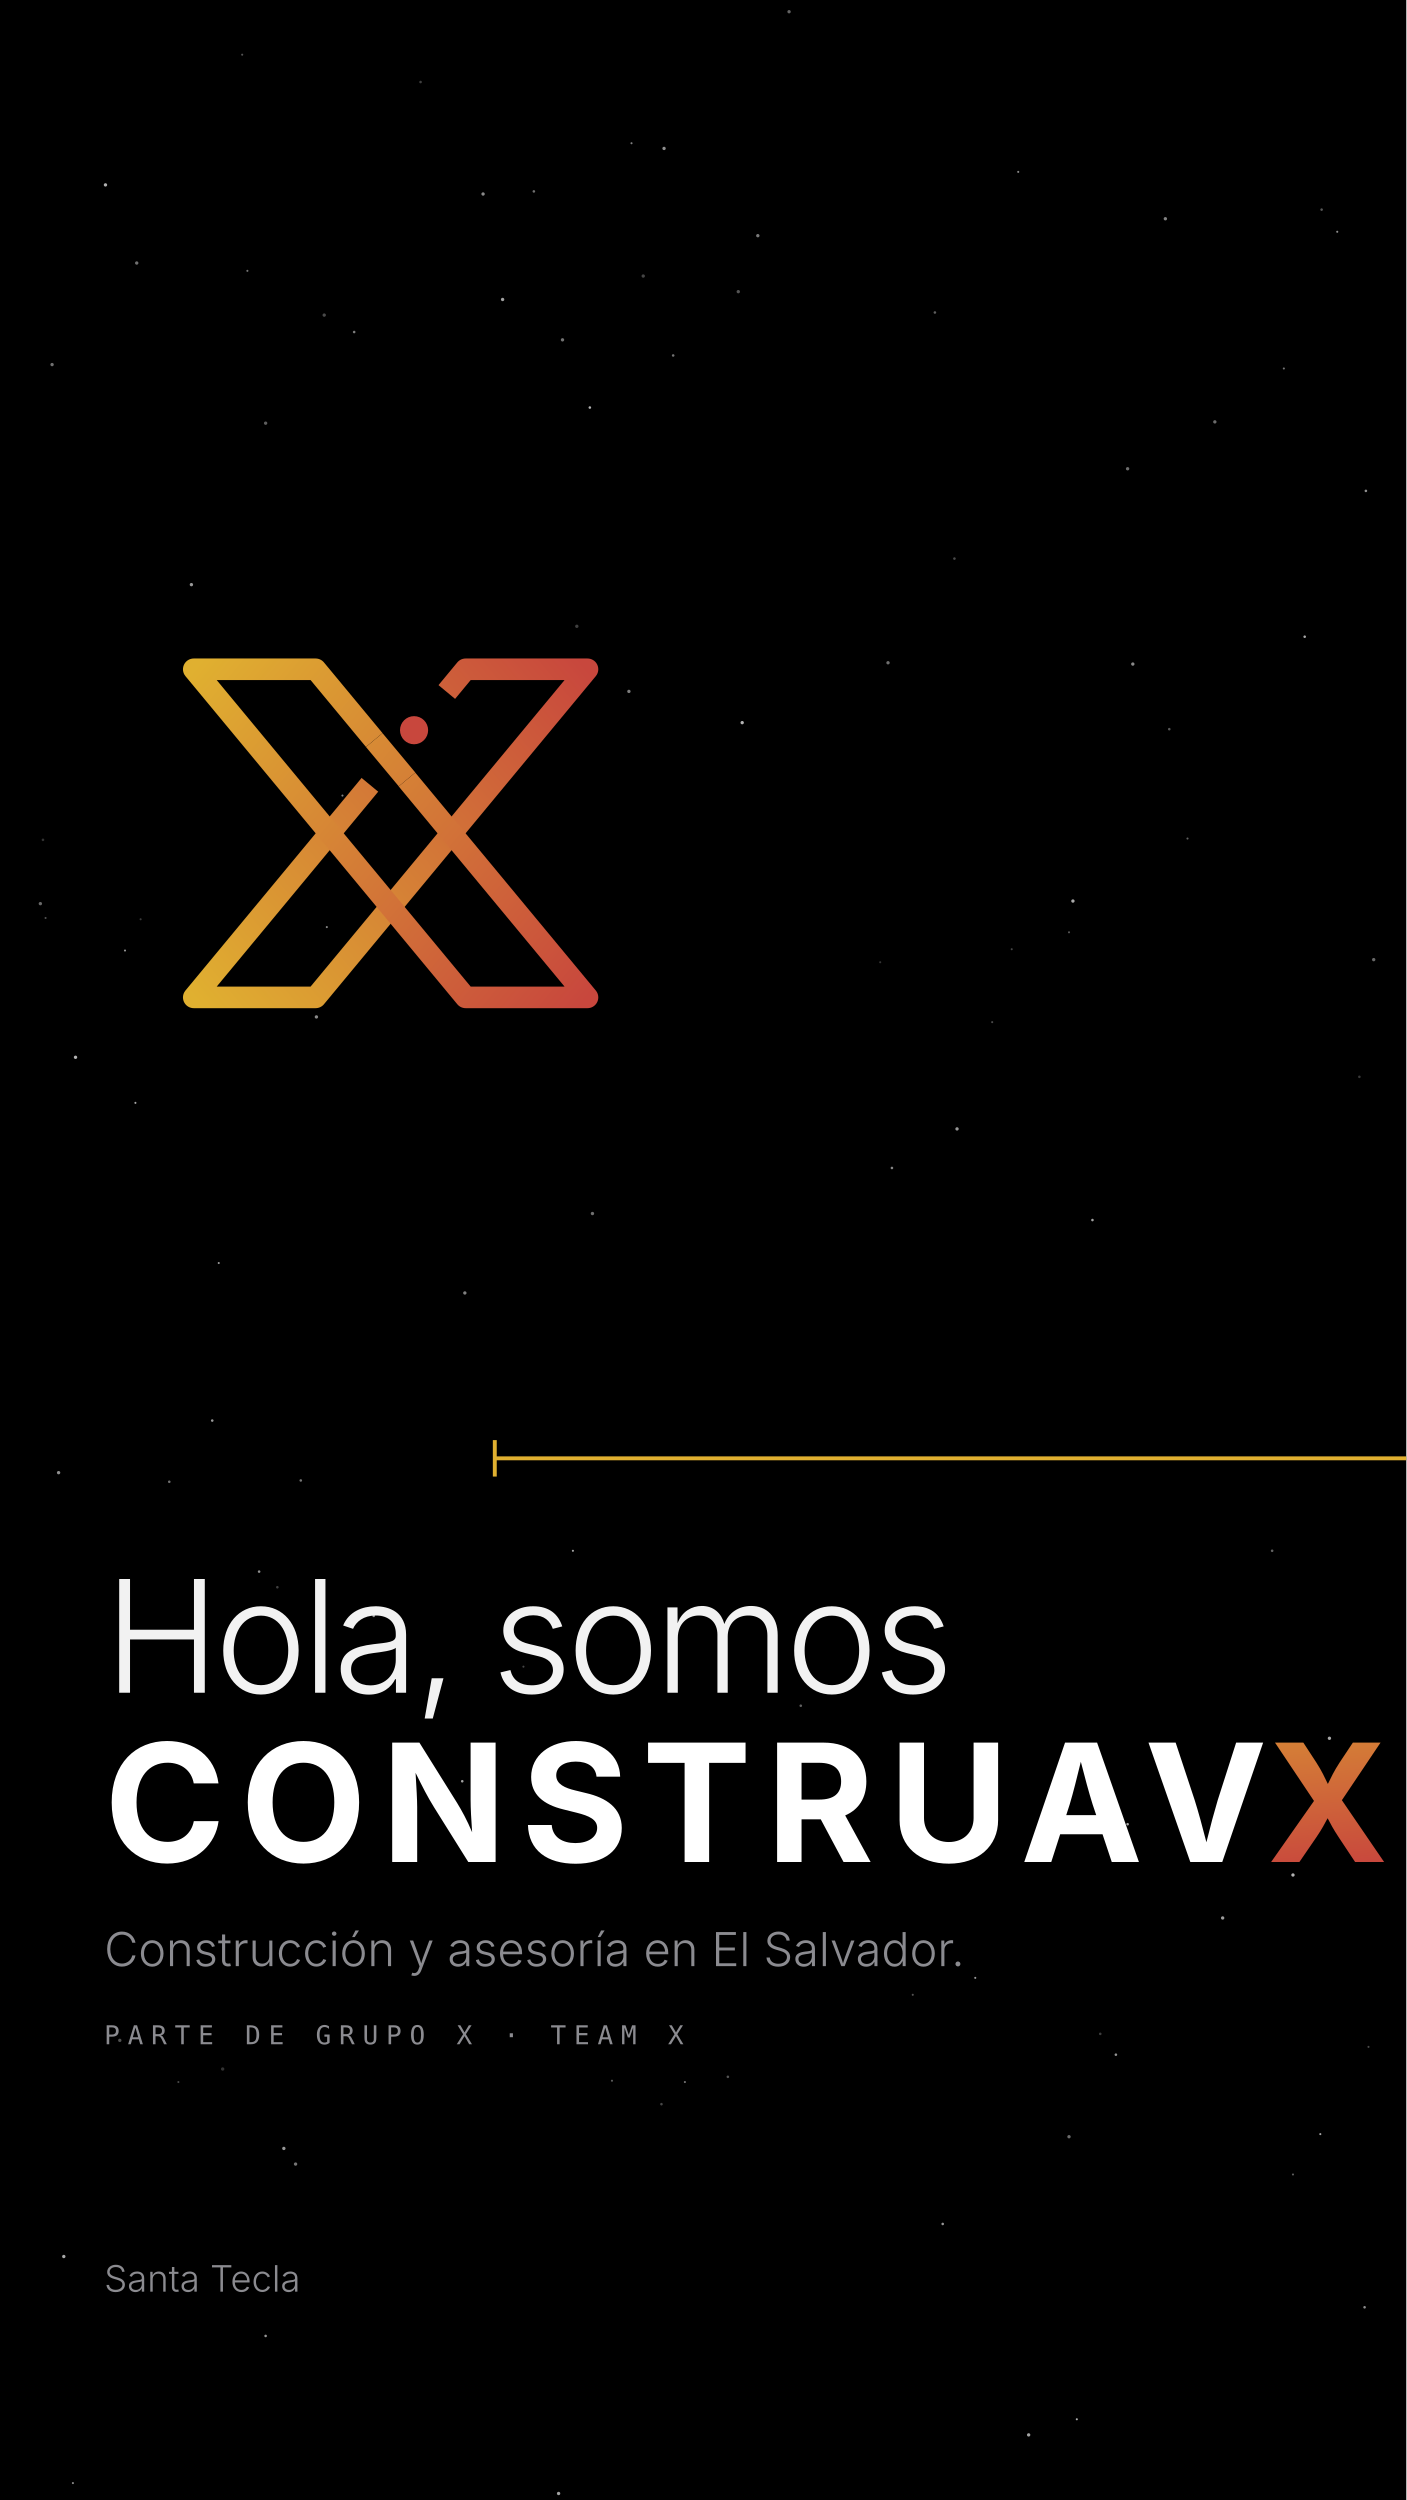
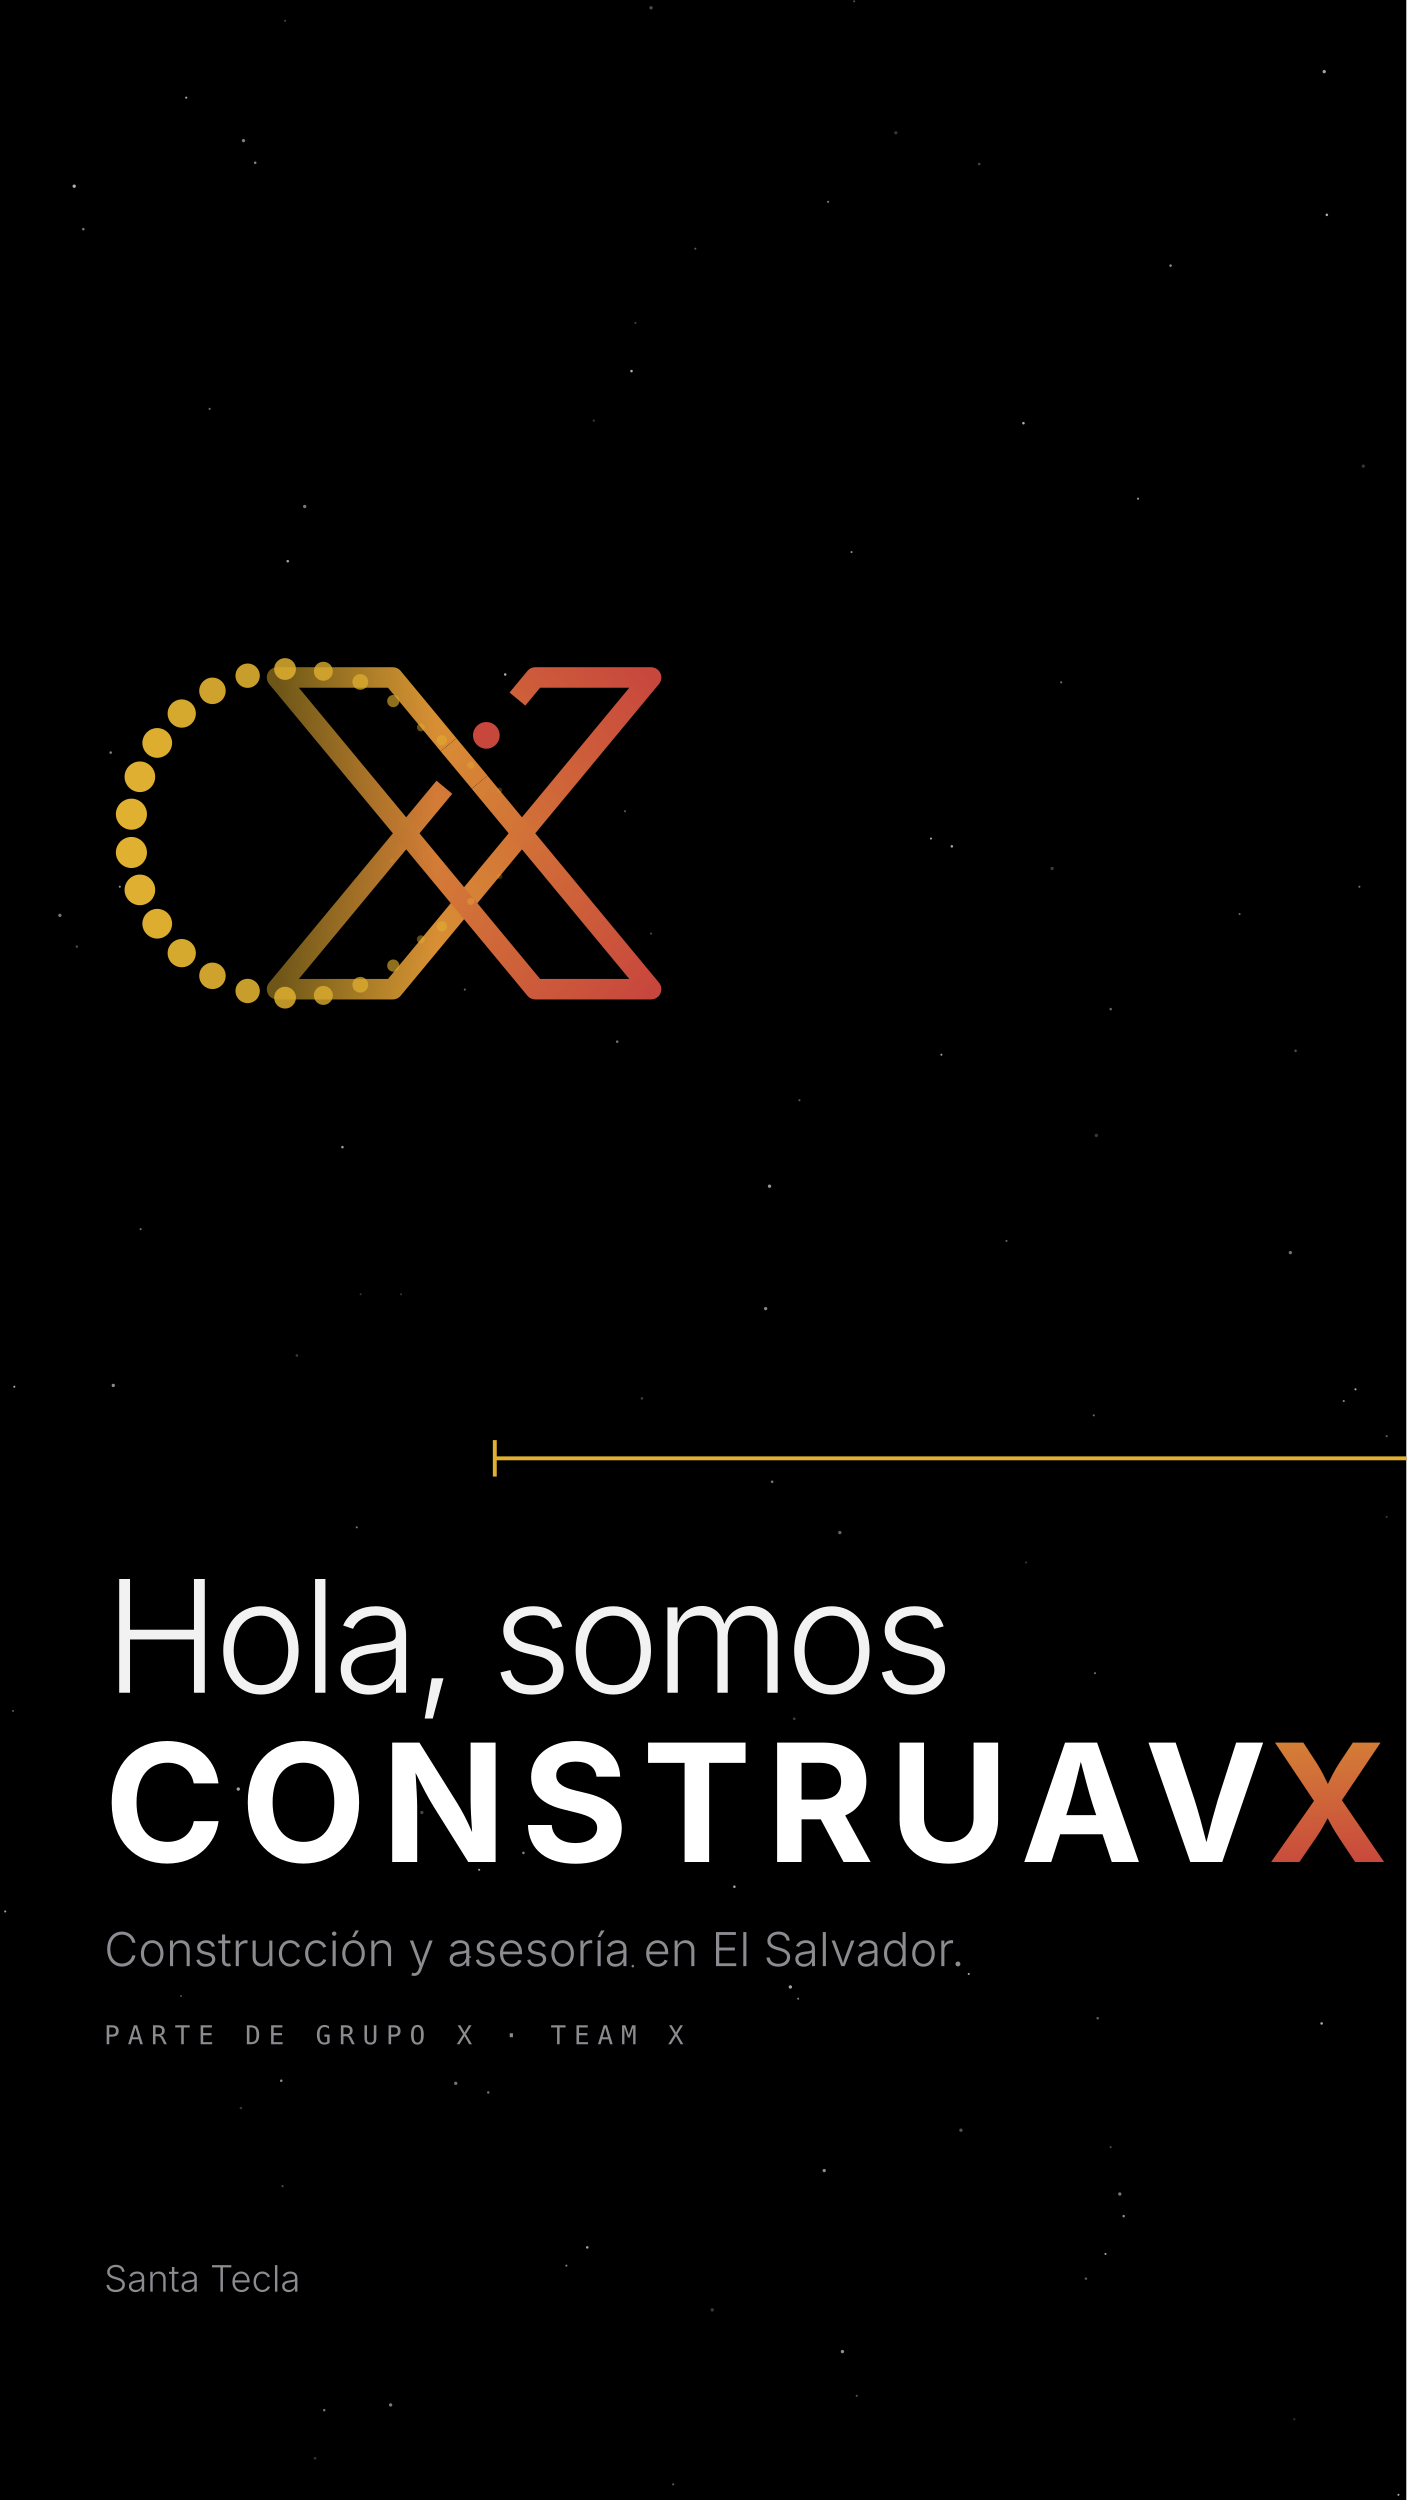
<svg xmlns="http://www.w3.org/2000/svg" viewBox="0 0 1080 1920">
  <rect width="1080" height="1920" fill="#000" />
-   <circle cx="857" cy="1578" r="1" fill="#fff" opacity="0.58" />
-   <circle cx="40" cy="280" r="1.3" fill="#fff" opacity="0.44" />
-   <circle cx="821" cy="716" r="0.8" fill="#fff" opacity="0.34" />
-   <circle cx="866" cy="1401" r="1" fill="#fff" opacity="0.66" />
-   <circle cx="582" cy="181" r="1.3" fill="#fff" opacity="0.48" />
-   <circle cx="870" cy="510" r="1.3" fill="#fff" opacity="0.54" />
-   <circle cx="912" cy="644" r="0.8" fill="#fff" opacity="0.38" />
-   <circle cx="443" cy="481" r="1.3" fill="#fff" opacity="0.25" />
-   <circle cx="213" cy="1219" r="1" fill="#fff" opacity="0.25" />
-   <circle cx="49" cy="1733" r="1.3" fill="#fff" opacity="0.66" />
-   <circle cx="526" cy="1599" r="0.8" fill="#fff" opacity="0.46" />
-   <circle cx="696" cy="1340" r="1.3" fill="#fff" opacity="0.69" />
-   <circle cx="31" cy="694" r="1.3" fill="#fff" opacity="0.41" />
-   <circle cx="386" cy="230" r="1.3" fill="#fff" opacity="0.64" />
-   <circle cx="567" cy="224" r="1.3" fill="#fff" opacity="0.33" />
-   <circle cx="777" cy="729" r="0.8" fill="#fff" opacity="0.27" />
-   <circle cx="227" cy="1662" r="1.3" fill="#fff" opacity="0.46" />
-   <circle cx="204" cy="325" r="1.3" fill="#fff" opacity="0.37" />
-   <circle cx="977" cy="1191" r="1" fill="#fff" opacity="0.39" />
-   <circle cx="570" cy="555" r="1.3" fill="#fff" opacity="0.70" />
-   <circle cx="58" cy="812" r="1.3" fill="#fff" opacity="0.70" />
-   <circle cx="104" cy="847" r="0.8" fill="#fff" opacity="0.65" />
-   <circle cx="724" cy="1708" r="1" fill="#fff" opacity="0.59" />
-   <circle cx="410" cy="147" r="1" fill="#fff" opacity="0.44" />
-   <circle cx="762" cy="785" r="0.8" fill="#fff" opacity="0.30" />
-   <circle cx="735" cy="867" r="1.3" fill="#fff" opacity="0.59" />
-   <circle cx="186" cy="42" r="0.8" fill="#fff" opacity="0.33" />
-   <circle cx="866" cy="360" r="1.3" fill="#fff" opacity="0.43" />
-   <circle cx="1002" cy="489" r="1" fill="#fff" opacity="0.66" />
-   <circle cx="455" cy="932" r="1.3" fill="#fff" opacity="0.44" />
-   <circle cx="517" cy="273" r="1" fill="#fff" opacity="0.45" />
-   <circle cx="685" cy="897" r="1" fill="#fff" opacity="0.53" />
-   <circle cx="1048" cy="1772" r="1" fill="#fff" opacity="0.55" />
-   <circle cx="287" cy="1241" r="1" fill="#fff" opacity="0.56" />
-   <circle cx="171" cy="1589" r="1.3" fill="#fff" opacity="0.20" />
-   <circle cx="485" cy="110" r="0.8" fill="#fff" opacity="0.50" />
-   <circle cx="615" cy="1310" r="1" fill="#fff" opacity="0.38" />
-   <circle cx="1014" cy="1639" r="0.8" fill="#fff" opacity="0.66" />
-   <circle cx="167" cy="517" r="0.8" fill="#fff" opacity="0.41" />
-   <circle cx="845" cy="1562" r="1" fill="#fff" opacity="0.24" />
-   <circle cx="251" cy="712" r="0.8" fill="#fff" opacity="0.54" />
-   <circle cx="263" cy="611" r="0.8" fill="#fff" opacity="0.51" />
-   <circle cx="105" cy="202" r="1.3" fill="#fff" opacity="0.44" />
-   <circle cx="782" cy="132" r="0.8" fill="#fff" opacity="0.55" />
-   <circle cx="137" cy="1599" r="0.8" fill="#fff" opacity="0.28" />
-   <circle cx="682" cy="509" r="1.3" fill="#fff" opacity="0.43" />
-   <circle cx="749" cy="1519" r="0.8" fill="#fff" opacity="0.61" />
-   <circle cx="204" cy="1794" r="1" fill="#fff" opacity="0.59" />
-   <circle cx="483" cy="531" r="1.3" fill="#fff" opacity="0.49" />
-   <circle cx="898" cy="560" r="1" fill="#fff" opacity="0.34" />
-   <circle cx="1015" cy="161" r="1" fill="#fff" opacity="0.34" />
-   <circle cx="1044" cy="827" r="1" fill="#fff" opacity="0.22" />
-   <circle cx="92" cy="1567" r="1.3" fill="#fff" opacity="0.32" />
-   <circle cx="805" cy="1419" r="1" fill="#fff" opacity="0.39" />
-   <circle cx="56" cy="1907" r="0.8" fill="#fff" opacity="0.55" />
-   <circle cx="371" cy="149" r="1.3" fill="#fff" opacity="0.54" />
-   <circle cx="432" cy="261" r="1.3" fill="#fff" opacity="0.45" />
-   <circle cx="81" cy="142" r="1.3" fill="#fff" opacity="0.69" />
-   <circle cx="201" cy="1360" r="0.8" fill="#fff" opacity="0.34" />
-   <circle cx="163" cy="1091" r="1" fill="#fff" opacity="0.60" />
-   <circle cx="1021" cy="1335" r="1.3" fill="#fff" opacity="0.66" />
-   <circle cx="453" cy="313" r="1" fill="#fff" opacity="0.70" />
-   <circle cx="606" cy="9" r="1.3" fill="#fff" opacity="0.39" />
-   <circle cx="821" cy="1641" r="1.3" fill="#fff" opacity="0.42" />
-   <circle cx="429" cy="1915" r="1.3" fill="#fff" opacity="0.63" />
-   <circle cx="147" cy="449" r="1.3" fill="#fff" opacity="0.60" />
-   <circle cx="402" cy="1280" r="0.8" fill="#fff" opacity="0.28" />
-   <circle cx="676" cy="739" r="0.8" fill="#fff" opacity="0.21" />
-   <circle cx="510" cy="114" r="1.3" fill="#fff" opacity="0.56" />
-   <circle cx="108" cy="706" r="0.8" fill="#fff" opacity="0.23" />
-   <circle cx="243" cy="781" r="1.3" fill="#fff" opacity="0.54" />
-   <circle cx="1027" cy="178" r="0.8" fill="#fff" opacity="0.56" />
-   <circle cx="933" cy="324" r="1.3" fill="#fff" opacity="0.42" />
-   <circle cx="1035" cy="1348" r="0.8" fill="#fff" opacity="0.23" />
-   <circle cx="993" cy="1440" r="1.3" fill="#fff" opacity="0.70" />
-   <circle cx="459" cy="1360" r="1" fill="#fff" opacity="0.42" />
-   <circle cx="218" cy="1650" r="1.3" fill="#fff" opacity="0.59" />
-   <circle cx="231" cy="1137" r="1" fill="#fff" opacity="0.46" />
-   <circle cx="790" cy="1870" r="1.3" fill="#fff" opacity="0.64" />
-   <circle cx="357" cy="993" r="1.3" fill="#fff" opacity="0.50" />
-   <circle cx="35" cy="705" r="0.8" fill="#fff" opacity="0.31" />
-   <circle cx="824" cy="692" r="1.3" fill="#fff" opacity="0.67" />
-   <circle cx="470" cy="1598" r="0.8" fill="#fff" opacity="0.37" />
-   <circle cx="33" cy="645" r="1" fill="#fff" opacity="0.20" />
-   <circle cx="895" cy="168" r="1.3" fill="#fff" opacity="0.51" />
-   <circle cx="249" cy="242" r="1.3" fill="#fff" opacity="0.29" />
-   <circle cx="1055" cy="737" r="1.3" fill="#fff" opacity="0.41" />
-   <circle cx="559" cy="1595" r="1" fill="#fff" opacity="0.33" />
-   <circle cx="323" cy="63" r="1" fill="#fff" opacity="0.25" />
-   <circle cx="190" cy="208" r="0.8" fill="#fff" opacity="0.46" />
-   <circle cx="130" cy="1138" r="1" fill="#fff" opacity="0.44" />
-   <circle cx="939" cy="1473" r="1.3" fill="#fff" opacity="0.61" />
-   <circle cx="508" cy="1616" r="1" fill="#fff" opacity="0.28" />
-   <circle cx="993" cy="1670" r="0.8" fill="#fff" opacity="0.37" />
-   <circle cx="272" cy="255" r="1" fill="#fff" opacity="0.49" />
-   <circle cx="733" cy="429" r="1" fill="#fff" opacity="0.29" />
-   <circle cx="440" cy="1191" r="0.8" fill="#fff" opacity="0.66" />
-   <circle cx="96" cy="730" r="0.8" fill="#fff" opacity="0.58" />
-   <circle cx="986" cy="283" r="0.8" fill="#fff" opacity="0.46" />
-   <circle cx="839" cy="937" r="1" fill="#fff" opacity="0.64" />
-   <circle cx="355" cy="1368" r="1" fill="#fff" opacity="0.63" />
-   <circle cx="701" cy="1532" r="0.8" fill="#fff" opacity="0.33" />
-   <circle cx="45" cy="1131" r="1.3" fill="#fff" opacity="0.56" />
-   <circle cx="168" cy="970" r="0.8" fill="#fff" opacity="0.59" />
-   <circle cx="827" cy="1858" r="0.8" fill="#fff" opacity="0.69" />
-   <circle cx="718" cy="240" r="1" fill="#fff" opacity="0.37" />
-   <circle cx="1051" cy="1572" r="0.8" fill="#fff" opacity="0.29" />
-   <circle cx="199" cy="1207" r="1" fill="#fff" opacity="0.57" />
-   <circle cx="494" cy="212" r="1.3" fill="#fff" opacity="0.27" />
-   <circle cx="1049" cy="377" r="1" fill="#fff" opacity="0.57" />
-   <g transform="translate(120.0 460.0) scale(3.600)">
+   <circle cx="500" cy="717" r="0.8" fill="#fff" opacity="0.29" />
+   <circle cx="731" cy="650" r="1" fill="#fff" opacity="0.65" />
+   <circle cx="87" cy="1064" r="1.3" fill="#fff" opacity="0.55" />
+   <circle cx="786" cy="325" r="1" fill="#fff" opacity="0.68" />
+   <circle cx="456" cy="323" r="0.8" fill="#fff" opacity="0.26" />
+   <circle cx="547" cy="1774" r="1.3" fill="#fff" opacity="0.23" />
+   <circle cx="744" cy="1516" r="0.8" fill="#fff" opacity="0.66" />
+   <circle cx="221" cy="431" r="1" fill="#fff" opacity="0.64" />
+   <circle cx="834" cy="1750" r="1" fill="#fff" opacity="0.34" />
+   <circle cx="874" cy="383" r="0.8" fill="#fff" opacity="0.64" />
+   <circle cx="59" cy="727" r="1" fill="#fff" opacity="0.27" />
+   <circle cx="256" cy="1414" r="0.8" fill="#fff" opacity="0.68" />
+   <circle cx="4" cy="1468" r="0.8" fill="#fff" opacity="0.65" />
+   <circle cx="219" cy="16" r="0.8" fill="#fff" opacity="0.27" />
+   <circle cx="991" cy="962" r="1.3" fill="#fff" opacity="0.45" />
+   <circle cx="995" cy="807" r="1" fill="#fff" opacity="0.30" />
+   <circle cx="826" cy="1346" r="0.8" fill="#fff" opacity="0.29" />
+   <circle cx="658" cy="1840" r="0.8" fill="#fff" opacity="0.33" />
+   <circle cx="738" cy="1636" r="1.3" fill="#fff" opacity="0.33" />
+   <circle cx="1074" cy="1916" r="0.8" fill="#fff" opacity="0.63" />
+   <circle cx="435" cy="1740" r="0.8" fill="#fff" opacity="0.51" />
+   <circle cx="46" cy="703" r="1.3" fill="#fff" opacity="0.46" />
+   <circle cx="610" cy="1320" r="1" fill="#fff" opacity="0.25" />
+   <circle cx="952" cy="702" r="0.8" fill="#fff" opacity="0.40" />
+   <circle cx="1065" cy="1103" r="0.8" fill="#fff" opacity="0.39" />
+   <circle cx="656" cy="1" r="0.8" fill="#fff" opacity="0.31" />
+   <circle cx="480" cy="623" r="0.8" fill="#fff" opacity="0.35" />
+   <circle cx="308" cy="994" r="0.8" fill="#fff" opacity="0.21" />
+   <circle cx="843" cy="1550" r="1" fill="#fff" opacity="0.37" />
+   <circle cx="840" cy="1087" r="0.8" fill="#fff" opacity="0.41" />
+   <circle cx="249" cy="1851" r="1" fill="#fff" opacity="0.45" />
+   <circle cx="1032" cy="1076" r="0.8" fill="#fff" opacity="0.53" />
+   <circle cx="185" cy="1619" r="1" fill="#fff" opacity="0.21" />
+   <circle cx="1015" cy="1554" r="1" fill="#fff" opacity="0.67" />
+   <circle cx="1065" cy="1165" r="0.8" fill="#fff" opacity="0.22" />
+   <circle cx="486" cy="1510" r="1" fill="#fff" opacity="0.51" />
+   <circle cx="1044" cy="681" r="0.8" fill="#fff" opacity="0.44" />
+   <circle cx="300" cy="1847" r="1.3" fill="#fff" opacity="0.48" />
+   <circle cx="752" cy="126" r="1" fill="#fff" opacity="0.27" />
+   <circle cx="607" cy="1526" r="1.3" fill="#fff" opacity="0.64" />
+   <circle cx="183" cy="1374" r="1.3" fill="#fff" opacity="0.64" />
+   <circle cx="534" cy="191" r="0.8" fill="#fff" opacity="0.34" />
+   <circle cx="139" cy="1533" r="0.8" fill="#fff" opacity="0.28" />
+   <circle cx="853" cy="1649" r="0.8" fill="#fff" opacity="0.29" />
+   <circle cx="493" cy="1074" r="1" fill="#fff" opacity="0.24" />
+   <circle cx="593" cy="1138" r="1" fill="#fff" opacity="0.47" />
+   <circle cx="1017" cy="55" r="1.3" fill="#fff" opacity="0.64" />
+   <circle cx="588" cy="1005" r="1.3" fill="#fff" opacity="0.52" />
+   <circle cx="860" cy="1685" r="1.3" fill="#fff" opacity="0.47" />
+   <circle cx="324" cy="1392" r="1.3" fill="#fff" opacity="0.27" />
+   <circle cx="108" cy="944" r="0.8" fill="#fff" opacity="0.45" />
+   <circle cx="688" cy="102" r="1.3" fill="#fff" opacity="0.21" />
+   <circle cx="263" cy="881" r="1" fill="#fff" opacity="0.61" />
+   <circle cx="788" cy="1200" r="0.8" fill="#fff" opacity="0.22" />
+   <circle cx="645" cy="1177" r="1.3" fill="#fff" opacity="0.40" />
+   <circle cx="636" cy="155" r="0.8" fill="#fff" opacity="0.50" />
+   <circle cx="196" cy="125" r="1" fill="#fff" opacity="0.51" />
+   <circle cx="591" cy="911" r="1.3" fill="#fff" opacity="0.59" />
+   <circle cx="361" cy="1503" r="0.8" fill="#fff" opacity="0.43" />
+   <circle cx="485" cy="285" r="1" fill="#fff" opacity="0.69" />
+   <circle cx="899" cy="204" r="1" fill="#fff" opacity="0.54" />
+   <circle cx="488" cy="248" r="0.8" fill="#fff" opacity="0.25" />
+   <circle cx="57" cy="143" r="1.3" fill="#fff" opacity="0.69" />
+   <circle cx="402" cy="1423" r="1" fill="#fff" opacity="0.51" />
+   <circle cx="217" cy="1679" r="0.8" fill="#fff" opacity="0.32" />
+   <circle cx="277" cy="994" r="0.8" fill="#fff" opacity="0.21" />
+   <circle cx="274" cy="1173" r="0.8" fill="#fff" opacity="0.46" />
+   <circle cx="451" cy="1726" r="1" fill="#fff" opacity="0.63" />
+   <circle cx="654" cy="424" r="0.8" fill="#fff" opacity="0.54" />
+   <circle cx="143" cy="75" r="0.8" fill="#fff" opacity="0.69" />
+   <circle cx="849" cy="1731" r="0.8" fill="#fff" opacity="0.64" />
+   <circle cx="994" cy="1858" r="0.8" fill="#fff" opacity="0.21" />
+   <circle cx="474" cy="800" r="1" fill="#fff" opacity="0.45" />
+   <circle cx="375" cy="1607" r="1" fill="#fff" opacity="0.42" />
+   <circle cx="85" cy="578" r="1" fill="#fff" opacity="0.51" />
+   <circle cx="614" cy="845" r="0.8" fill="#fff" opacity="0.36" />
+   <circle cx="64" cy="176" r="1" fill="#fff" opacity="0.47" />
+   <circle cx="204" cy="1366" r="1.3" fill="#fff" opacity="0.65" />
+   <circle cx="1019" cy="165" r="1" fill="#fff" opacity="0.68" />
+   <circle cx="647" cy="1806" r="1.3" fill="#fff" opacity="0.57" />
+   <circle cx="228" cy="1041" r="1" fill="#fff" opacity="0.24" />
+   <circle cx="723" cy="810" r="0.8" fill="#fff" opacity="0.63" />
+   <circle cx="350" cy="1600" r="1.3" fill="#fff" opacity="0.45" />
+   <circle cx="500" cy="6" r="1.3" fill="#fff" opacity="0.30" />
+   <circle cx="242" cy="1888" r="1" fill="#fff" opacity="0.22" />
+   <circle cx="161" cy="314" r="0.8" fill="#fff" opacity="0.45" />
+   <circle cx="853" cy="775" r="1" fill="#fff" opacity="0.39" />
+   <circle cx="633" cy="1667" r="1.3" fill="#fff" opacity="0.55" />
+   <circle cx="388" cy="518" r="1" fill="#fff" opacity="0.66" />
+   <circle cx="613" cy="1535" r="0.8" fill="#fff" opacity="0.49" />
+   <circle cx="10" cy="1314" r="0.8" fill="#fff" opacity="0.34" />
+   <circle cx="564" cy="1449" r="1" fill="#fff" opacity="0.65" />
+   <circle cx="815" cy="524" r="0.8" fill="#fff" opacity="0.46" />
+   <circle cx="517" cy="1908" r="0.8" fill="#fff" opacity="0.37" />
+   <circle cx="808" cy="667" r="1.3" fill="#fff" opacity="0.23" />
+   <circle cx="301" cy="661" r="1.3" fill="#fff" opacity="0.29" />
+   <circle cx="841" cy="1285" r="0.8" fill="#fff" opacity="0.43" />
+   <circle cx="368" cy="1436" r="0.8" fill="#fff" opacity="0.65" />
+   <circle cx="234" cy="389" r="1.3" fill="#fff" opacity="0.48" />
+   <circle cx="11" cy="1065" r="0.8" fill="#fff" opacity="0.67" />
+   <circle cx="773" cy="953" r="0.8" fill="#fff" opacity="0.39" />
+   <circle cx="863" cy="1702" r="1" fill="#fff" opacity="0.52" />
+   <circle cx="1041" cy="1067" r="0.8" fill="#fff" opacity="0.68" />
+   <circle cx="92" cy="681" r="0.8" fill="#fff" opacity="0.58" />
+   <circle cx="1047" cy="358" r="1.3" fill="#fff" opacity="0.21" />
+   <circle cx="715" cy="644" r="0.8" fill="#fff" opacity="0.69" />
+   <circle cx="187" cy="108" r="1.3" fill="#fff" opacity="0.49" />
+   <circle cx="216" cy="1598" r="1" fill="#fff" opacity="0.55" />
+   <circle cx="357" cy="760" r="0.8" fill="#fff" opacity="0.40" />
+   <circle cx="842" cy="872" r="1.3" fill="#fff" opacity="0.22" />
+   <g transform="translate(185.4 469.0) scale(3.420)">
    <defs>
-       <linearGradient id="g1" gradientUnits="userSpaceOnUse" x1="8" y1="15" x2="92" y2="85">
+       <linearGradient id="cg" gradientUnits="userSpaceOnUse" x1="-25" y1="0" x2="50" y2="0">
        <stop offset="0" stop-color="#E0B030" />
-         <stop offset="1" stop-color="#C8473D" />
-       </linearGradient>
-       <linearGradient id="g2" gradientUnits="userSpaceOnUse" x1="92" y1="15" x2="8" y2="85">
-         <stop offset="0" stop-color="#C8473D" />
        <stop offset="1" stop-color="#E0B030" />
      </linearGradient>
    </defs>
-     <g fill="none" stroke-width="4.6" stroke-linejoin="round" stroke-linecap="round">
-       <polygon points="66,15 92,15 34,85 8,85" stroke="url(#g2)" />
-       <polygon points="8,15 34,15 92,85 66,85" stroke="url(#g1)" />
-       <line x1="62.4" y1="20.2" x2="46" y2="40" stroke="#000" stroke-width="7.4" stroke-linecap="butt" />
-       <line x1="46.5" y1="30.1" x2="53.5" y2="38.5" stroke="#000" stroke-width="8.6" stroke-linecap="butt" />
-       <line x1="46.5" y1="30.1" x2="53.5" y2="38.5" stroke="url(#g1)" stroke-width="4.6" stroke-linecap="butt" />
+     <g transform="translate(0 0) scale(1)">
+       <defs>
+         <linearGradient id="fg" gradientUnits="userSpaceOnUse" x1="8" y1="0" x2="44" y2="0">
+           <stop offset="0" stop-color="#7d7d7d" />
+           <stop offset="1" stop-color="#fff" />
+         </linearGradient>
+         <mask id="fm" maskUnits="userSpaceOnUse" x="-40" y="-10" width="170" height="120">
+           <rect x="-40" y="-10" width="170" height="120" fill="url(#fg)" />
+         </mask>
+         <linearGradient id="g1" gradientUnits="userSpaceOnUse" x1="8" y1="15" x2="92" y2="85">
+           <stop offset="0" stop-color="#E0B030" />
+           <stop offset="1" stop-color="#C8473D" />
+         </linearGradient>
+         <linearGradient id="g2" gradientUnits="userSpaceOnUse" x1="92" y1="15" x2="8" y2="85">
+           <stop offset="0" stop-color="#C8473D" />
+           <stop offset="1" stop-color="#E0B030" />
+         </linearGradient>
+       </defs>
+       <g fill="none" stroke-width="4.6" stroke-linejoin="round" stroke-linecap="round" mask="url(#fm)">
+         <polygon points="66,15 92,15 34,85 8,85" stroke="url(#g2)" />
+         <polygon points="8,15 34,15 92,85 66,85" stroke="url(#g1)" />
+         <line x1="62.4" y1="20.2" x2="46" y2="40" stroke="#000" stroke-width="7.4" stroke-linecap="butt" />
+         <line x1="46.5" y1="30.1" x2="53.5" y2="38.5" stroke="#000" stroke-width="8.6" stroke-linecap="butt" />
+         <line x1="46.5" y1="30.1" x2="53.5" y2="38.5" stroke="url(#g1)" stroke-width="4.6" stroke-linecap="butt" />
+       </g>
+       <circle cx="55" cy="28" r="3" fill="#C8473D" />
    </g>
-     <circle cx="55" cy="28" r="3" fill="#C8473D" />
+     <circle cx="40.3" cy="26.2" r="0.90" fill="url(#cg)" opacity="0.45" />
+     <circle cx="34.1" cy="20.3" r="1.37" fill="url(#cg)" opacity="0.63" />
+     <circle cx="26.7" cy="16.0" r="1.77" fill="url(#cg)" opacity="0.71" />
+     <circle cx="18.4" cy="13.6" r="2.13" fill="url(#cg)" opacity="0.78" />
+     <circle cx="9.8" cy="13.1" r="2.45" fill="url(#cg)" opacity="0.84" />
+     <circle cx="1.4" cy="14.6" r="2.74" fill="url(#cg)" opacity="0.89" />
+     <circle cx="-6.5" cy="18.0" r="2.98" fill="url(#cg)" opacity="0.92" />
+     <circle cx="-13.4" cy="23.1" r="3.18" fill="url(#cg)" opacity="0.95" />
+     <circle cx="-18.9" cy="29.7" r="3.34" fill="url(#cg)" opacity="0.98" />
+     <circle cx="-22.8" cy="37.3" r="3.44" fill="url(#cg)" opacity="0.99" />
+     <circle cx="-24.7" cy="45.7" r="3.49" fill="url(#cg)" opacity="1.00" />
+     <circle cx="-24.7" cy="54.3" r="3.49" fill="url(#cg)" opacity="1.00" />
+     <circle cx="-22.8" cy="62.7" r="3.44" fill="url(#cg)" opacity="0.99" />
+     <circle cx="-18.9" cy="70.3" r="3.34" fill="url(#cg)" opacity="0.98" />
+     <circle cx="-13.4" cy="76.9" r="3.18" fill="url(#cg)" opacity="0.95" />
+     <circle cx="-6.5" cy="82.0" r="2.98" fill="url(#cg)" opacity="0.92" />
+     <circle cx="1.4" cy="85.4" r="2.74" fill="url(#cg)" opacity="0.89" />
+     <circle cx="9.8" cy="86.9" r="2.45" fill="url(#cg)" opacity="0.84" />
+     <circle cx="18.4" cy="86.4" r="2.13" fill="url(#cg)" opacity="0.78" />
+     <circle cx="26.7" cy="84.0" r="1.77" fill="url(#cg)" opacity="0.71" />
+     <circle cx="34.1" cy="79.7" r="1.37" fill="url(#cg)" opacity="0.63" />
+     <circle cx="40.3" cy="73.8" r="0.90" fill="url(#cg)" opacity="0.45" />
+     <circle cx="45.0" cy="29.1" r="1.15" fill="#E0B030" opacity="0.55" />
+     <circle cx="51.5" cy="34.7" r="0.80" fill="#E0B030" opacity="0.40" />
+     <circle cx="58.0" cy="40.3" r="0.60" fill="#E0B030" opacity="0.25" />
+     <circle cx="45.0" cy="70.9" r="1.15" fill="#E0B030" opacity="0.55" />
+     <circle cx="51.5" cy="65.3" r="0.80" fill="#E0B030" opacity="0.40" />
+     <circle cx="58.0" cy="59.7" r="0.60" fill="#E0B030" opacity="0.25" />
  </g>
  <line x1="380" y1="1120" x2="1080" y2="1120" stroke="#E0B030" stroke-width="3" />
  <line x1="380" y1="1106" x2="380" y2="1134" stroke="#E0B030" stroke-width="3" />
  <text x="80" y="1300" text-anchor="start" font-family="'Inter Tight','Inter','Helvetica Neue',Arial,sans-serif" font-weight="300" font-size="120" fill="#f2f2f2" letter-spacing="-4">Hola, somos</text>
  <defs>
    <linearGradient id="wg" x1="0" y1="0" x2="1" y2="1">
      <stop offset="0" stop-color="#E0B030" />
      <stop offset="1" stop-color="#C8473D" />
    </linearGradient>
  </defs>
  <text x="80" y="1430" text-anchor="start" font-family="'Montserrat','Inter','Helvetica Neue',Arial,sans-serif" font-weight="700" font-size="126" letter-spacing="11.3" fill="#fff">CONSTRUAV<tspan fill="url(#wg)">X</tspan>
  </text>
  <text x="80" y="1510" text-anchor="start" font-family="'Inter Tight','Inter','Helvetica Neue',Arial,sans-serif" font-weight="300" font-size="36" fill="#8b8b90" letter-spacing="0">Construcción y asesoría en El Salvador.</text>
  <text x="80" y="1570" text-anchor="start" font-family="'JetBrains Mono','DejaVu Sans Mono',monospace" font-weight="400" font-size="20" fill="#8b8b90" letter-spacing="6">PARTE DE GRUPO X · TEAM X</text>
  <text x="80" y="1760" text-anchor="start" font-family="'Inter Tight','Inter','Helvetica Neue',Arial,sans-serif" font-weight="300" font-size="28" fill="#8b8b90" letter-spacing="0">Santa Tecla</text>
</svg>
